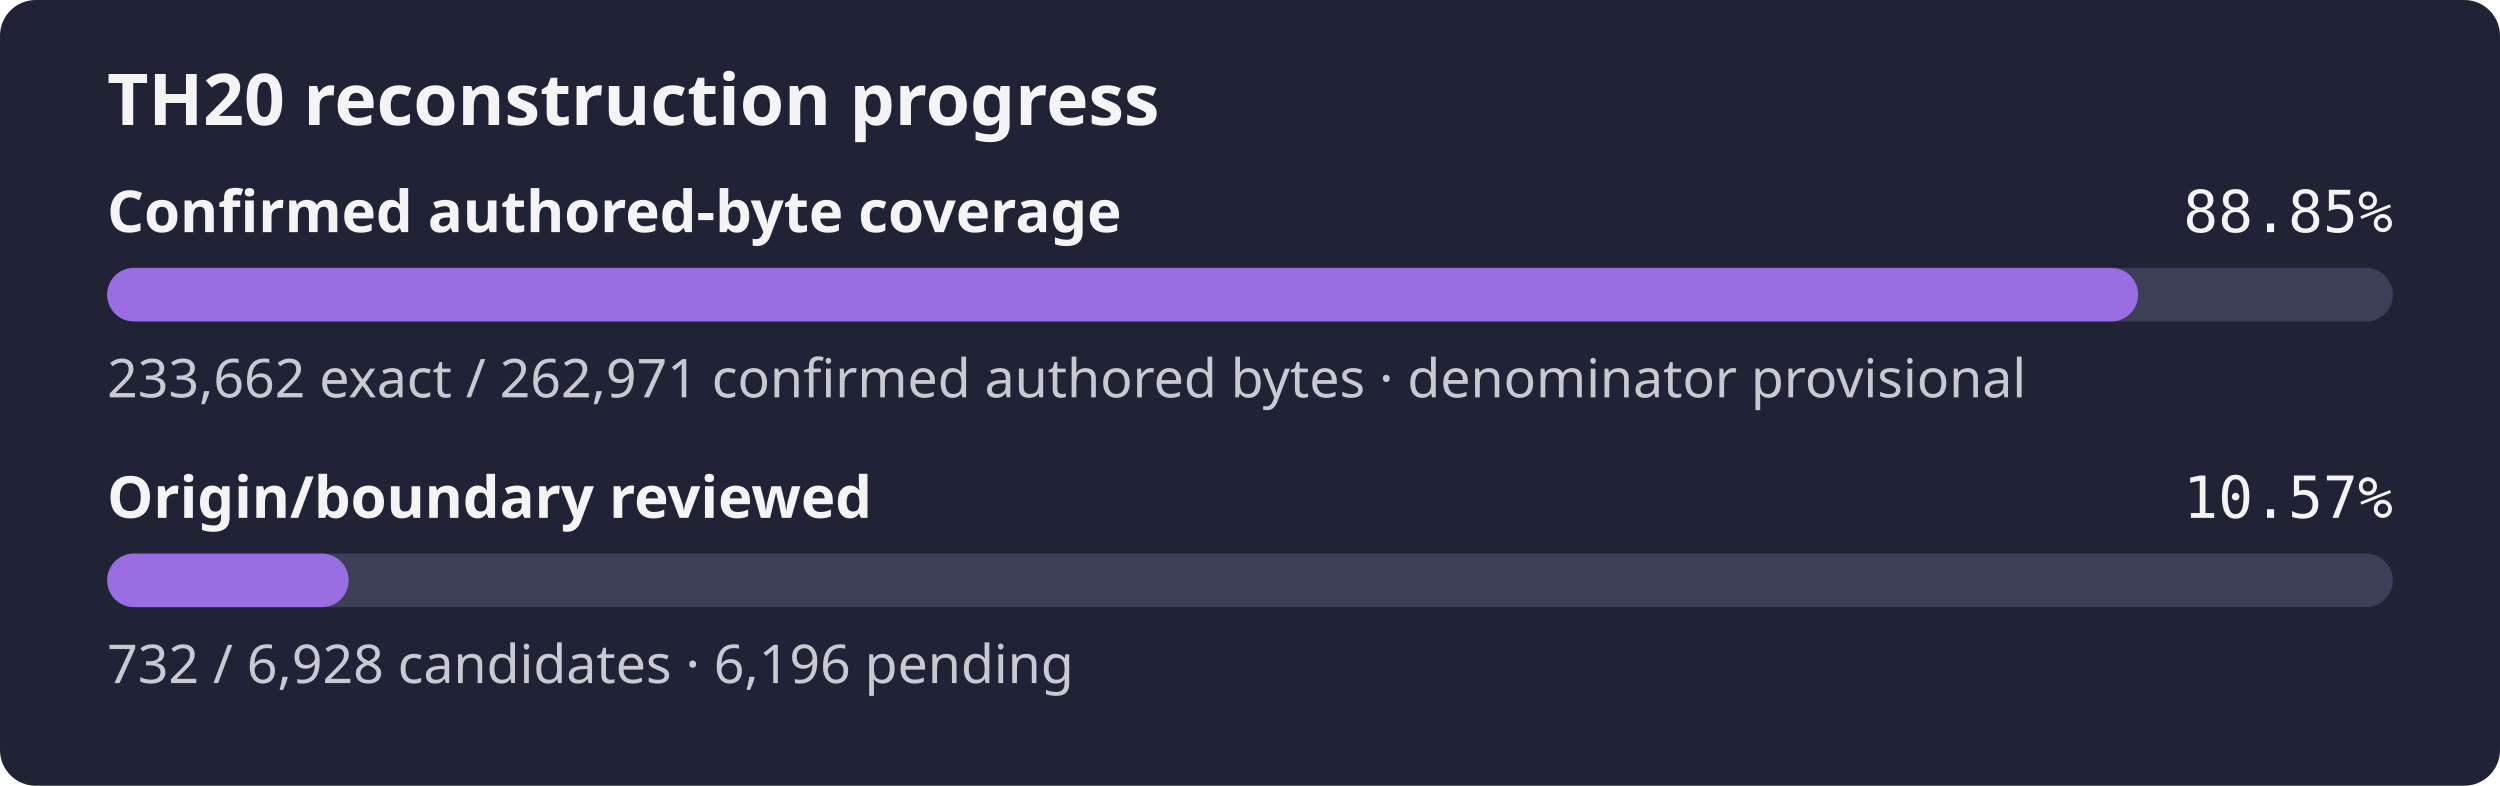
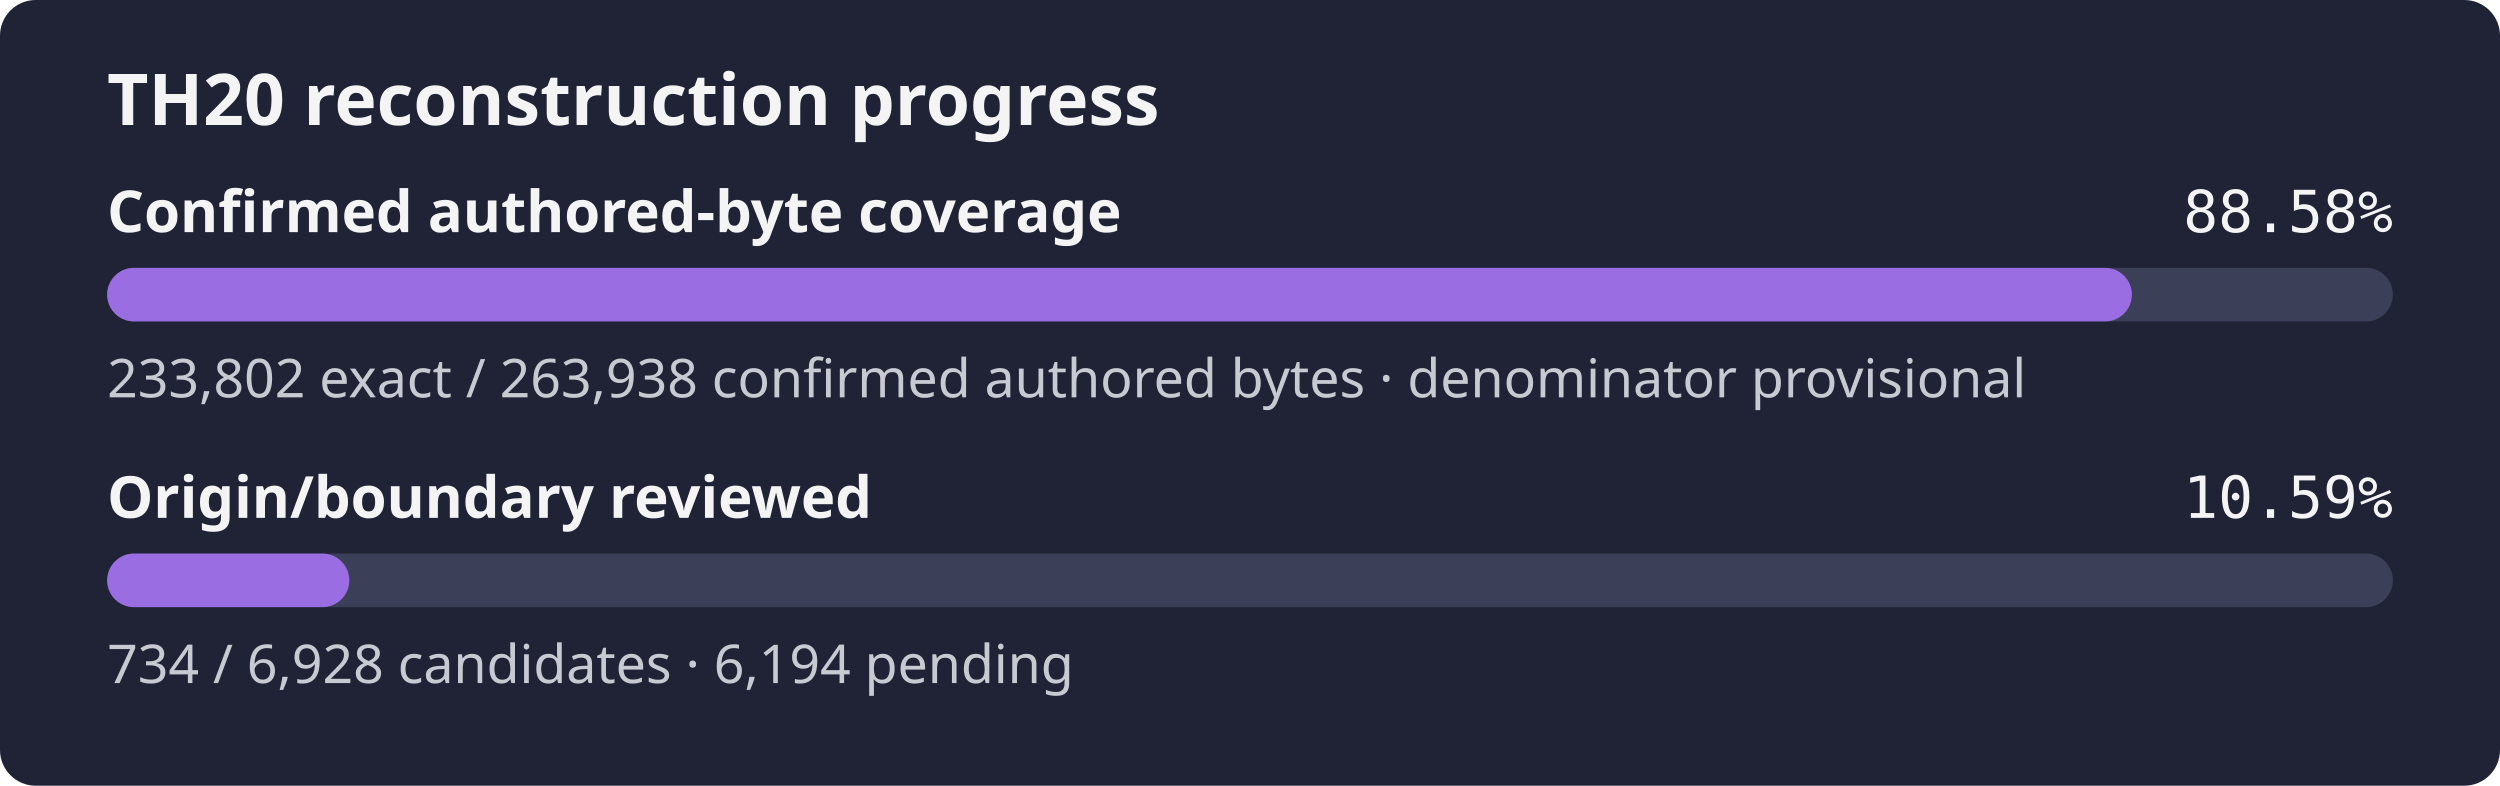
- <svg xmlns="http://www.w3.org/2000/svg" width="560" height="176" role="img" aria-label="TH20 reconstruction progress: 88.85% of the confirmed authored-byte set is exact, origin review 10.57%">
+ <svg xmlns="http://www.w3.org/2000/svg" width="560" height="176" role="img" aria-label="TH20 reconstruction progress: 88.58% of the confirmed authored-byte set is exact, origin review 10.59%">
  <rect width="560" height="176" rx="8" fill="#1f2335" />
  <text x="24" y="28" fill="#f4f4f5" font-family="sans-serif" font-size="16" font-weight="600">TH20 reconstruction progress</text>
  <text x="24" y="52" fill="#f4f4f5" font-family="sans-serif" font-size="13" font-weight="600">Confirmed authored-byte coverage</text>
-   <text x="536" y="52" fill="#f4f4f5" text-anchor="end" font-family="monospace" font-size="13">88.85%</text>
+   <text x="536" y="52" fill="#f4f4f5" text-anchor="end" font-family="monospace" font-size="13">88.58%</text>
  <rect x="24" y="60" width="512" height="12" rx="6" fill="#3b4058" />
-   <rect x="24" y="60" width="454.94" height="12" rx="6" fill="#9b6de3" />
-   <text x="24" y="89" fill="#c8cad2" font-family="sans-serif" font-size="12">233,662 exact / 262,971 confirmed authored bytes · denominator provisional</text>
+   <rect x="24" y="60" width="453.54" height="12" rx="6" fill="#9b6de3" />
+   <text x="24" y="89" fill="#c8cad2" font-family="sans-serif" font-size="12">233,802 exact / 263,938 confirmed authored bytes · denominator provisional</text>
  <text x="24" y="116" fill="#f4f4f5" font-family="sans-serif" font-size="13" font-weight="600">Origin/boundary reviewed</text>
-   <text x="536" y="116" fill="#f4f4f5" text-anchor="end" font-family="monospace" font-size="13">10.57%</text>
+   <text x="536" y="116" fill="#f4f4f5" text-anchor="end" font-family="monospace" font-size="13">10.59%</text>
  <rect x="24" y="124" width="512" height="12" rx="6" fill="#3b4058" />
-   <rect x="24" y="124" width="54.10" height="12" rx="6" fill="#9b6de3" />
-   <text x="24" y="153" fill="#c8cad2" font-family="sans-serif" font-size="12">732 / 6,928 candidates · 6,196 pending</text>
+   <rect x="24" y="124" width="54.24" height="12" rx="6" fill="#9b6de3" />
+   <text x="24" y="153" fill="#c8cad2" font-family="sans-serif" font-size="12">734 / 6,928 candidates · 6,194 pending</text>
</svg>
